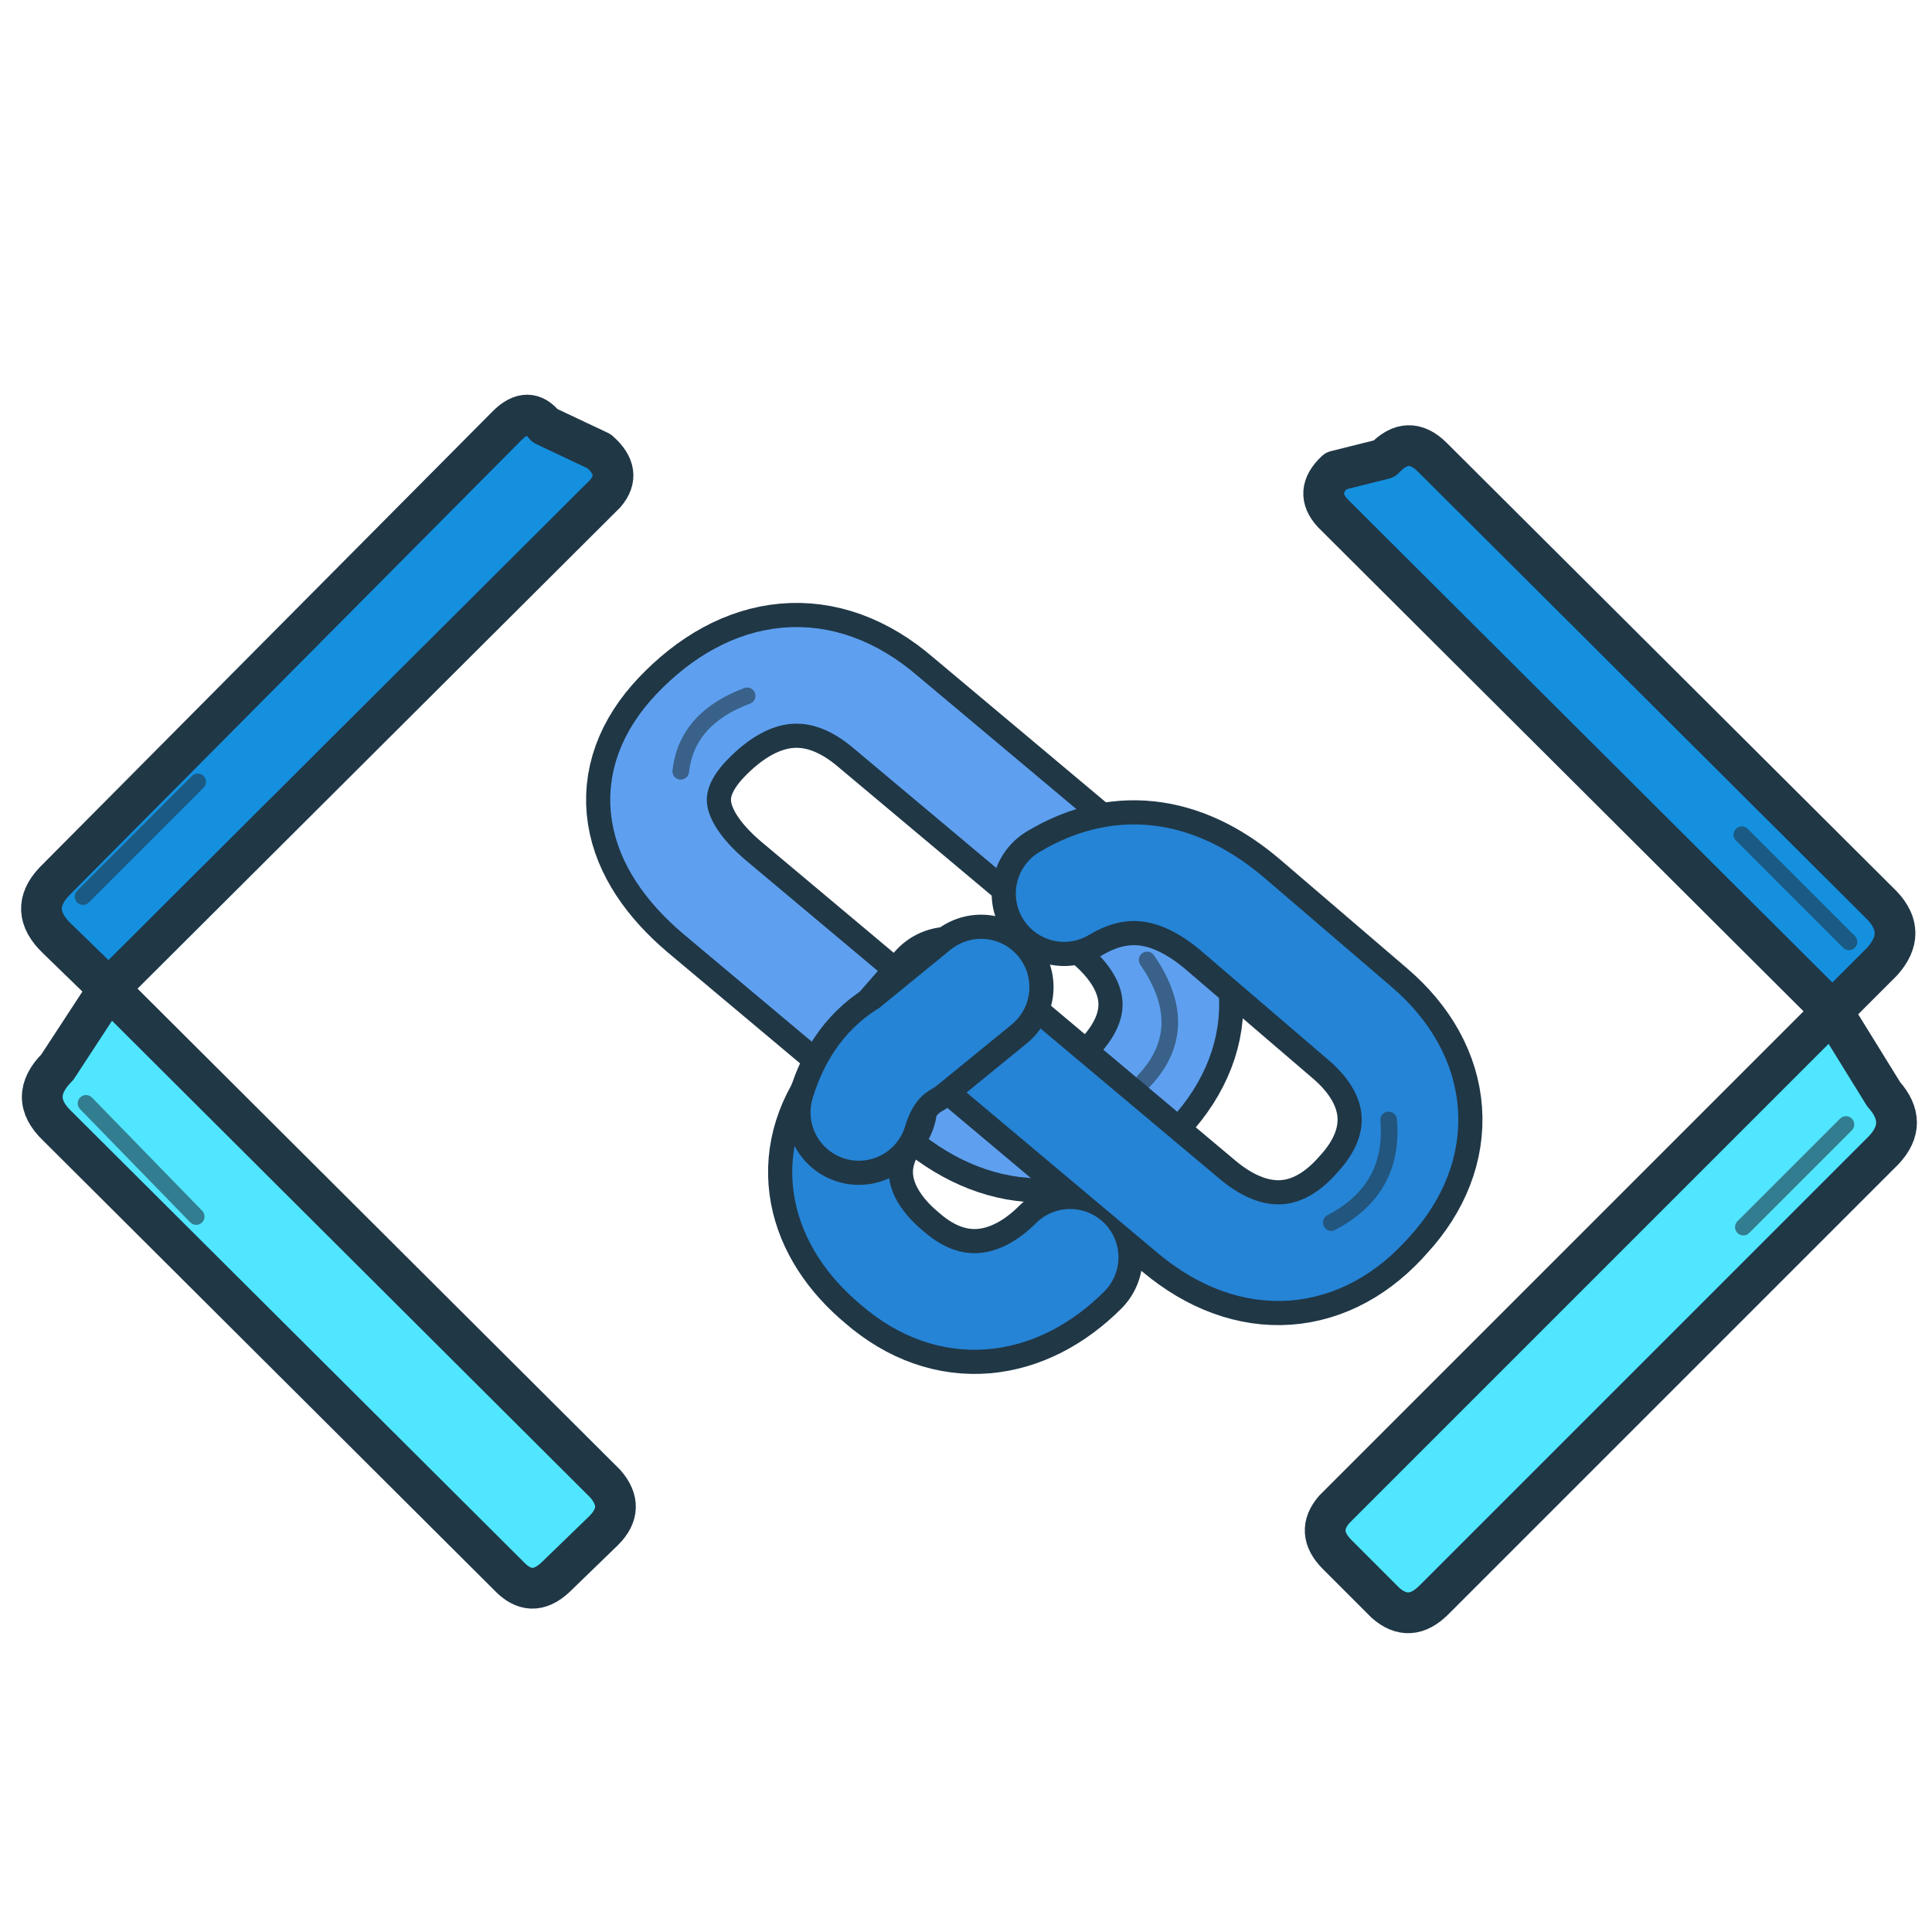
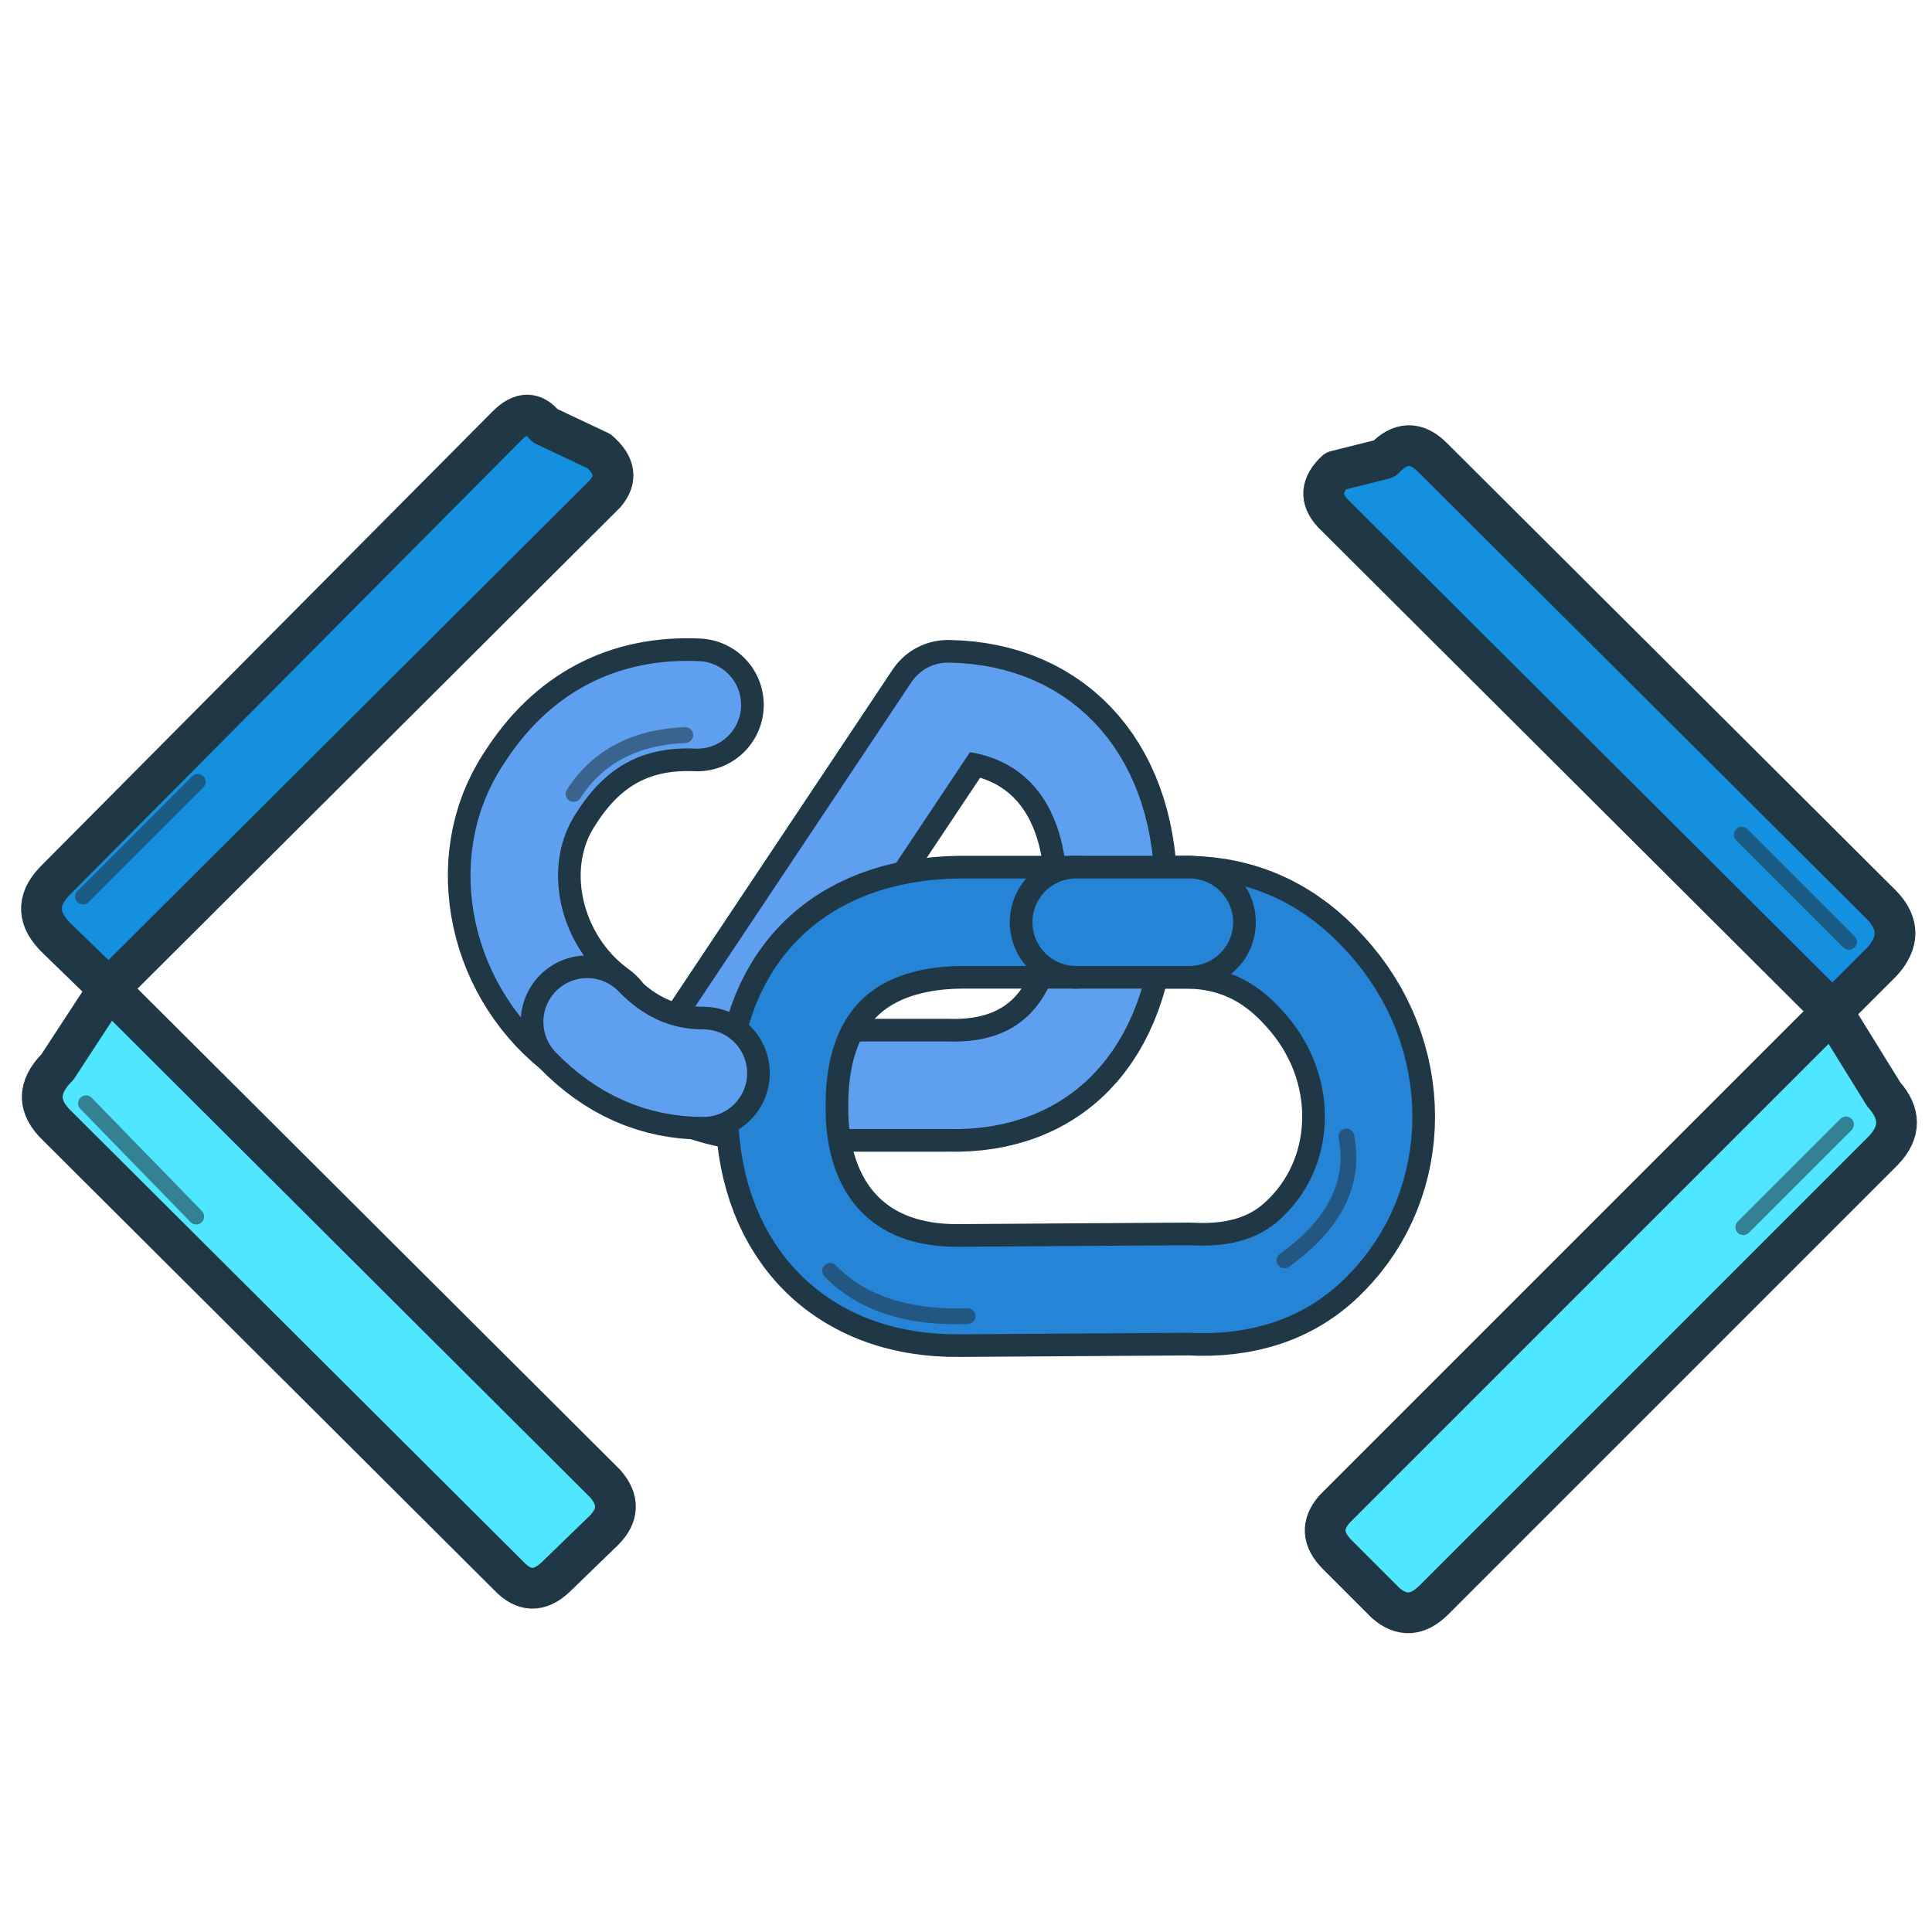
<svg xmlns="http://www.w3.org/2000/svg" width="128" height="128" viewBox="0 0 128 128" fill="none" stroke-linecap="round" stroke-linejoin="round">
  <g stroke="#203746" stroke-width="2.7">
    <path d="M36.1 28.2              Q35 26.8 33.6 28.2              L3.6 58.4              Q1.8 60.3 3.8 62.2              L7.2 65.5              L40.1 32.7              Q41.3 31.3 39.7 29.9 Z" fill="#1490DF" />
    <path d="M7.2 65.5              L40.1 98.3              Q41.5 99.9 40 101.4              L36.8 104.5              Q35.2 106 33.7 104.4              L3.8 74.6              Q1.8 72.7 3.8 70.7 Z" fill="#50E6FF" />
  </g>
  <g stroke="#203746" stroke-width="2.7">
    <path d="M91.7 30.4              Q93.3 28.7 94.9 30.3              L124.7 60              Q126.4 61.8 124.7 63.7              L121.4 67              L88.3 34              Q87 32.6 88.5 31.2 Z" fill="#1490DF" />
    <path d="M121.4 67              L88.4 100              Q87.1 101.5 88.6 103              L91.8 106.2              Q93.4 107.6 95 106              L124.8 76.2              Q126.5 74.4 124.8 72.5 Z" fill="#50E6FF" />
  </g>
-   <path d="M45.8 48.2            C49.7 44.1 54.4 43.5 58.7 47.2            L74.2 60.2            C78.3 63.7 78.7 68.2 75.2 72            C71.5 75.7 66.9 75.8 62.8 72.4            L47.3 59.4            C43.2 55.9 42.3 51.9 45.8 48.2 Z" stroke="#203746" stroke-width="9.6" />
-   <path d="M45.8 48.2            C49.7 44.1 54.4 43.5 58.7 47.2            L74.2 60.2            C78.3 63.7 78.7 68.2 75.2 72            C71.5 75.7 66.9 75.8 62.8 72.4            L47.3 59.4            C43.2 55.9 42.3 51.9 45.8 48.2 Z" stroke="#5EA0EF" stroke-width="6.4" />
-   <path d="M60.1 69.4            L62.9 66.2            M70.5 59.2            C74.5 56.8 78.3 57.7 81.7 60.6            L90.1 67.8            C94.2 71.3 94.5 76 91 79.8            C87.6 83.7 83 84.1 78.8 80.6            L63.2 67.5            M57.3 73.2            C54.5 76.9 55.5 81 59.1 84            C63 87.4 67.5 86.7 70.9 83.3" stroke="#203746" stroke-width="9.6" />
-   <path d="M60.1 69.4            L62.9 66.2            M70.5 59.2            C74.5 56.8 78.3 57.7 81.7 60.6            L90.1 67.8            C94.2 71.3 94.5 76 91 79.8            C87.6 83.7 83 84.1 78.8 80.6            L63.2 67.5            M57.3 73.2            C54.5 76.9 55.5 81 59.1 84            C63 87.4 67.5 86.7 70.9 83.3" stroke="#2584D5" stroke-width="6.4" />
-   <path d="M56.9 73.7            Q57.8 70.7 60.1 69.4            L65 65.4" stroke="#203746" stroke-width="9.6" />
-   <path d="M56.9 73.7            Q57.8 70.7 60.1 69.4            L65 65.4" stroke="#2584D5" stroke-width="6.4" />
-   <g stroke="#203746" stroke-width="1.1" opacity=".6">
+   <g fill="none">
+     <path d="M46.2 46.7              Q39.5 46.4 35.8 52.2              C32.5 57.1 34.1 64.2 39.1 67.8              M46.6 71.1              Q49.2 72.1 52.4 71.9              L62.8 71.9              C69.5 72.1 73.5 67.6 73.6 59.4              C73.7 51.7 69.5 46.9 62.8 46.8              Z" stroke="#203746" stroke-width="8.8" />
+     <path d="M46.2 46.7              Q39.5 46.4 35.8 52.2              C32.5 57.1 34.1 64.2 39.1 67.8              M46.6 71.1              Q49.2 72.1 52.4 71.9              L62.8 71.9              C69.5 72.1 73.5 67.6 73.6 59.4              C73.7 51.7 69.5 46.9 62.8 46.8              Z" stroke="#5EA0EF" stroke-width="5.8" />
+   </g>
+   <g fill="none">
+     <path d="M78.8 61.1              Q83.7 61.2 87.1 65              C91.9 70.2 91.8 77.9 87.2 82.5              Q84.1 85.7 78.8 85.4              L63.6 85.5              C56 85.6 51.7 80.5 51.8 73.2              C51.8 65.6 56.1 61.2 63.6 61.1              L71.3 61.1              M77.2 61.1              L78.8 61.1" stroke="#203746" stroke-width="8.8" />
+     <path d="M78.8 61.1              Q83.7 61.2 87.1 65              C91.9 70.2 91.8 77.9 87.2 82.5              Q84.1 85.7 78.8 85.4              L63.6 85.5              C56 85.6 51.7 80.5 51.8 73.2              C51.8 65.6 56.1 61.2 63.6 61.1              L71.3 61.1              M77.2 61.1              L78.8 61.1" stroke="#2584D5" stroke-width="5.8" />
+   </g>
+   <path d="M38.9 67.7            Q42.2 71.1 46.6 71.1" stroke="#203746" stroke-width="8.8" />
+   <path d="M38.9 67.7            Q42.2 71.1 46.6 71.1" stroke="#5EA0EF" stroke-width="5.8" />
+   <path d="M71.3 61.1            L78.8 61.1" stroke="#203746" stroke-width="8.8" />
+   <path d="M71.3 61.1            L78.8 61.1" stroke="#2584D5" stroke-width="5.8" />
+   <g stroke="#203746" stroke-width="1.05" fill="none" opacity=".58">
    <path d="M5.5 59.4 L13.1 51.8" />
    <path d="M5.7 73.1 L13 80.6" />
    <path d="M122.5 62.4 L115.4 55.3" />
    <path d="M122.3 74.5 L115.5 81.3" />
-     <path d="M45.1 51.1 Q45.5 47.6 49.5 46.1" />
-     <path d="M76 63.6 Q79.1 68.1 75.8 71.6" />
-     <path d="M88.2 81 Q92.4 78.8 92 74.2" />
+     <path d="M38 52.6 Q40.4 48.9 45.4 48.7" />
+     <path d="M55 84.2 Q58.1 87.4 64.1 87.2" />
+     <path d="M85.1 83.5 Q90.1 79.9 89.2 75.3" />
  </g>
</svg>
